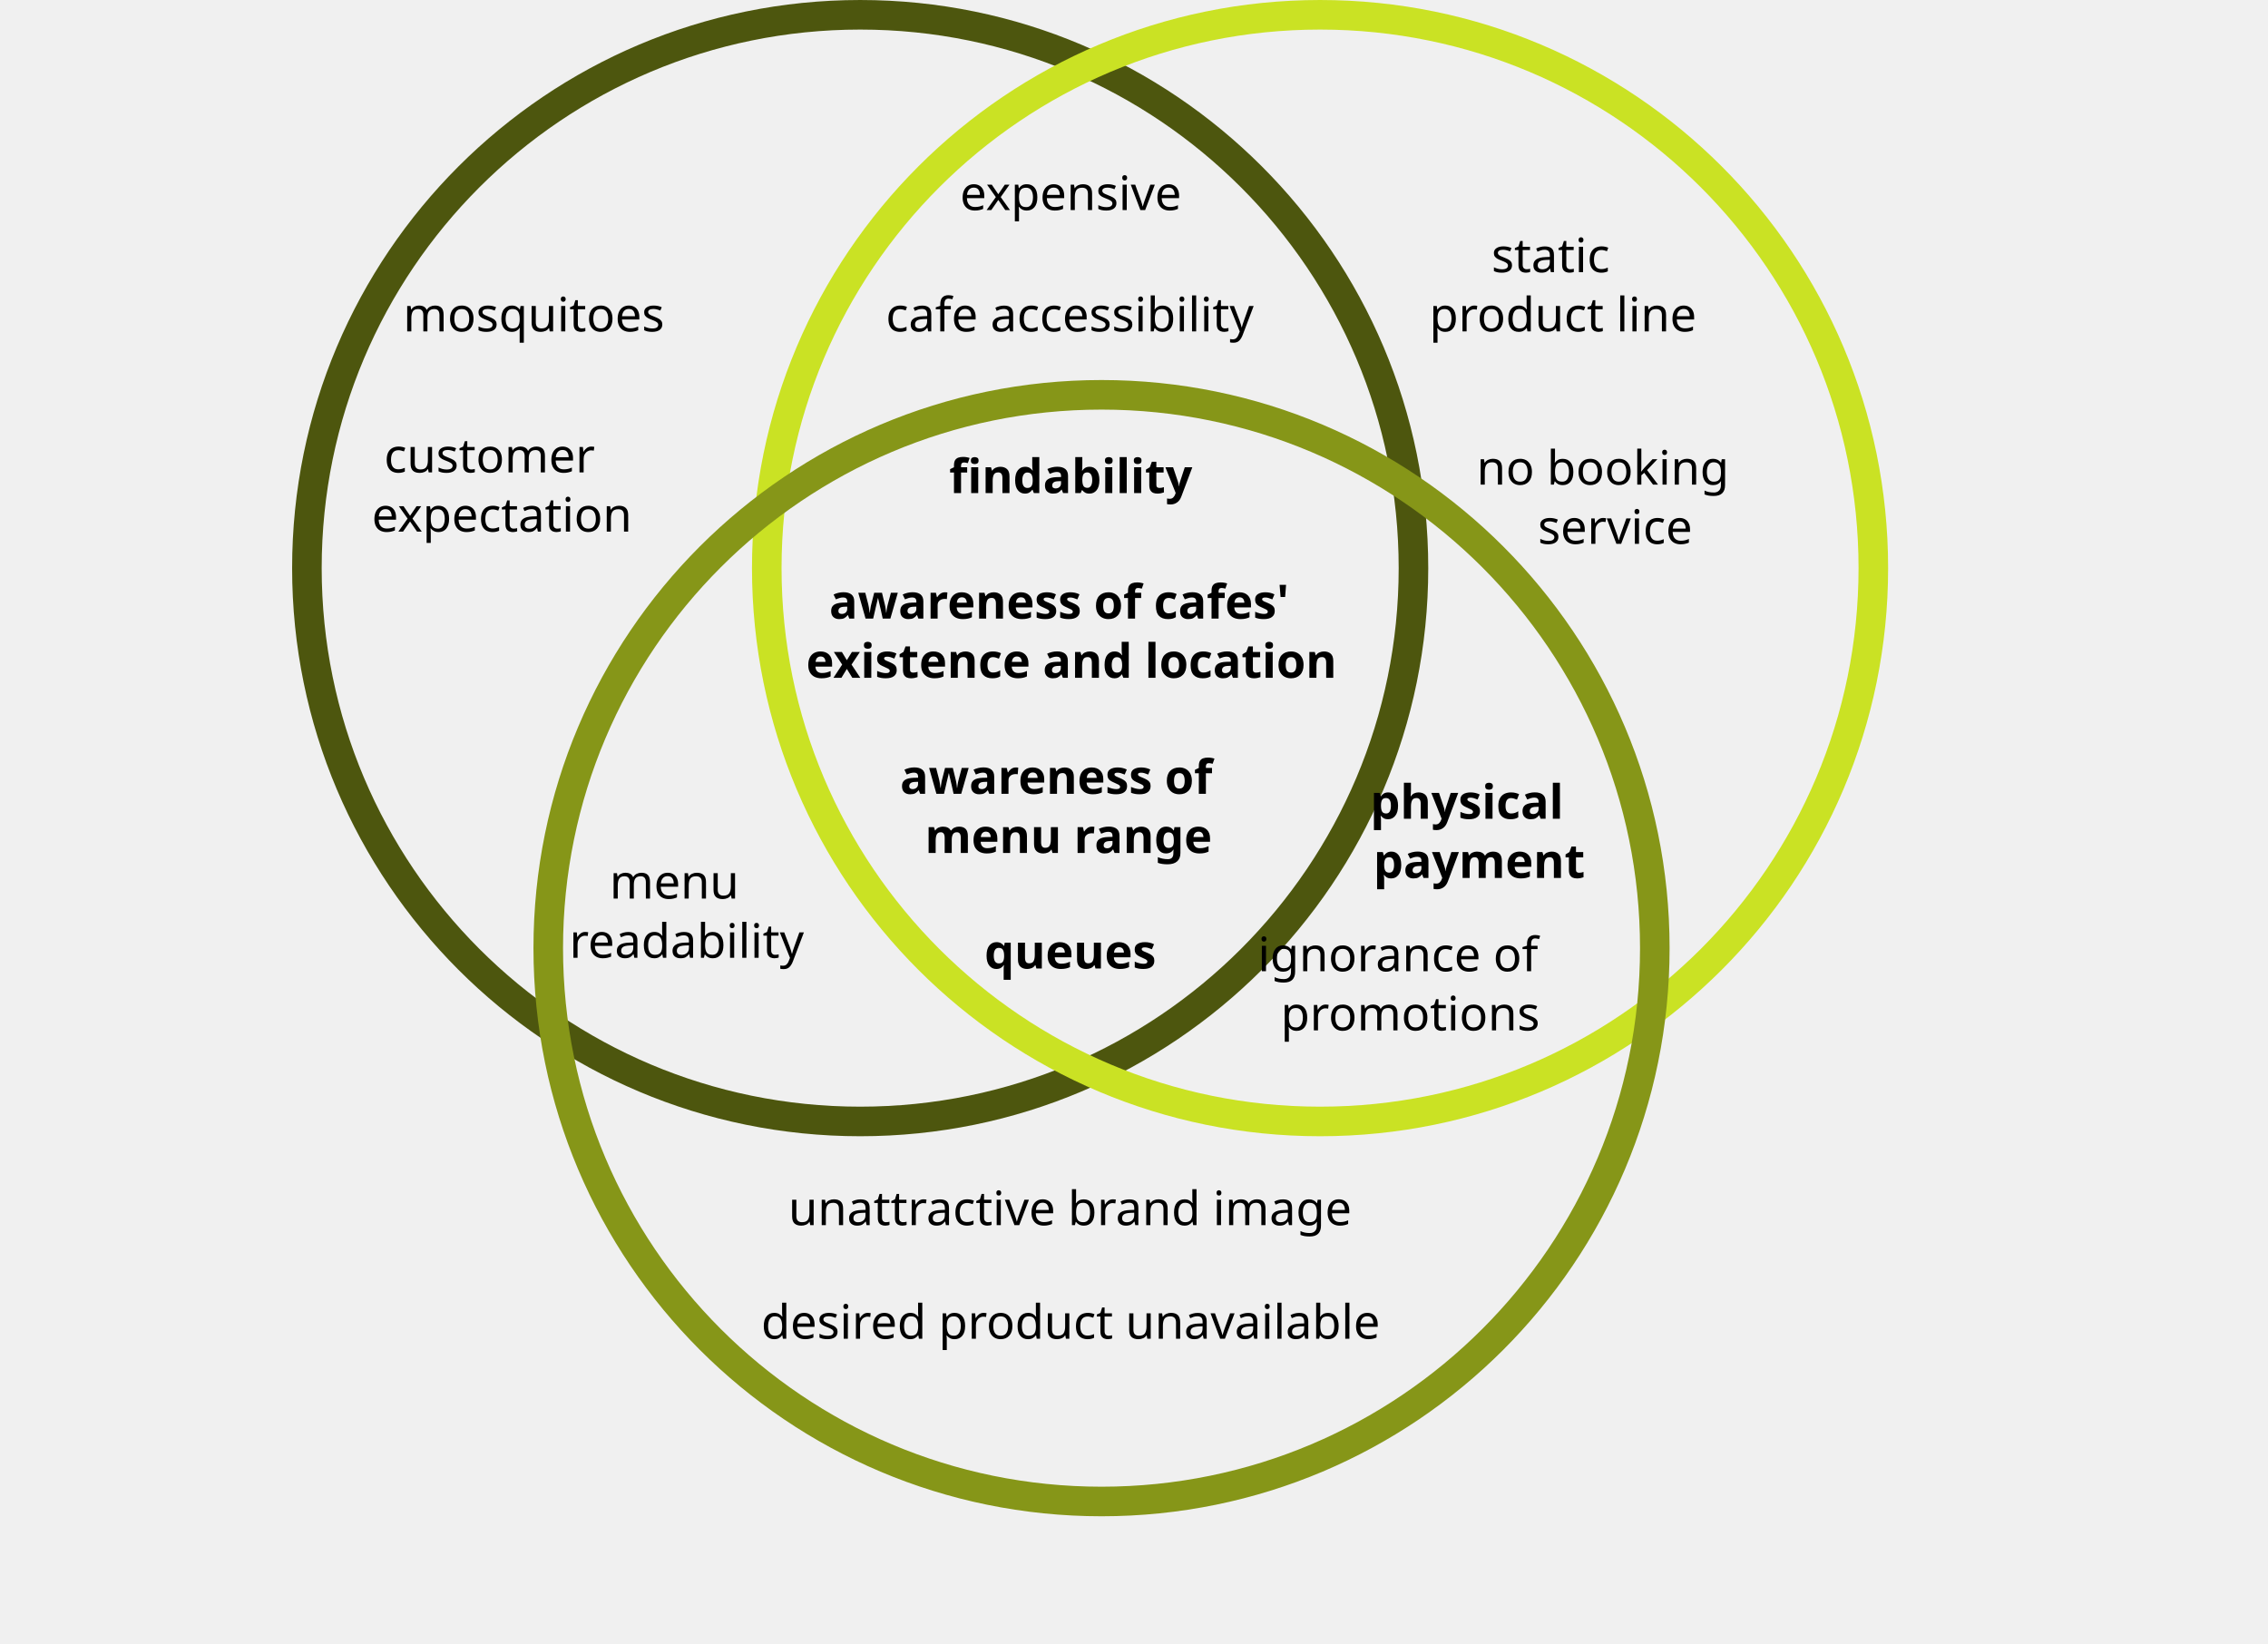
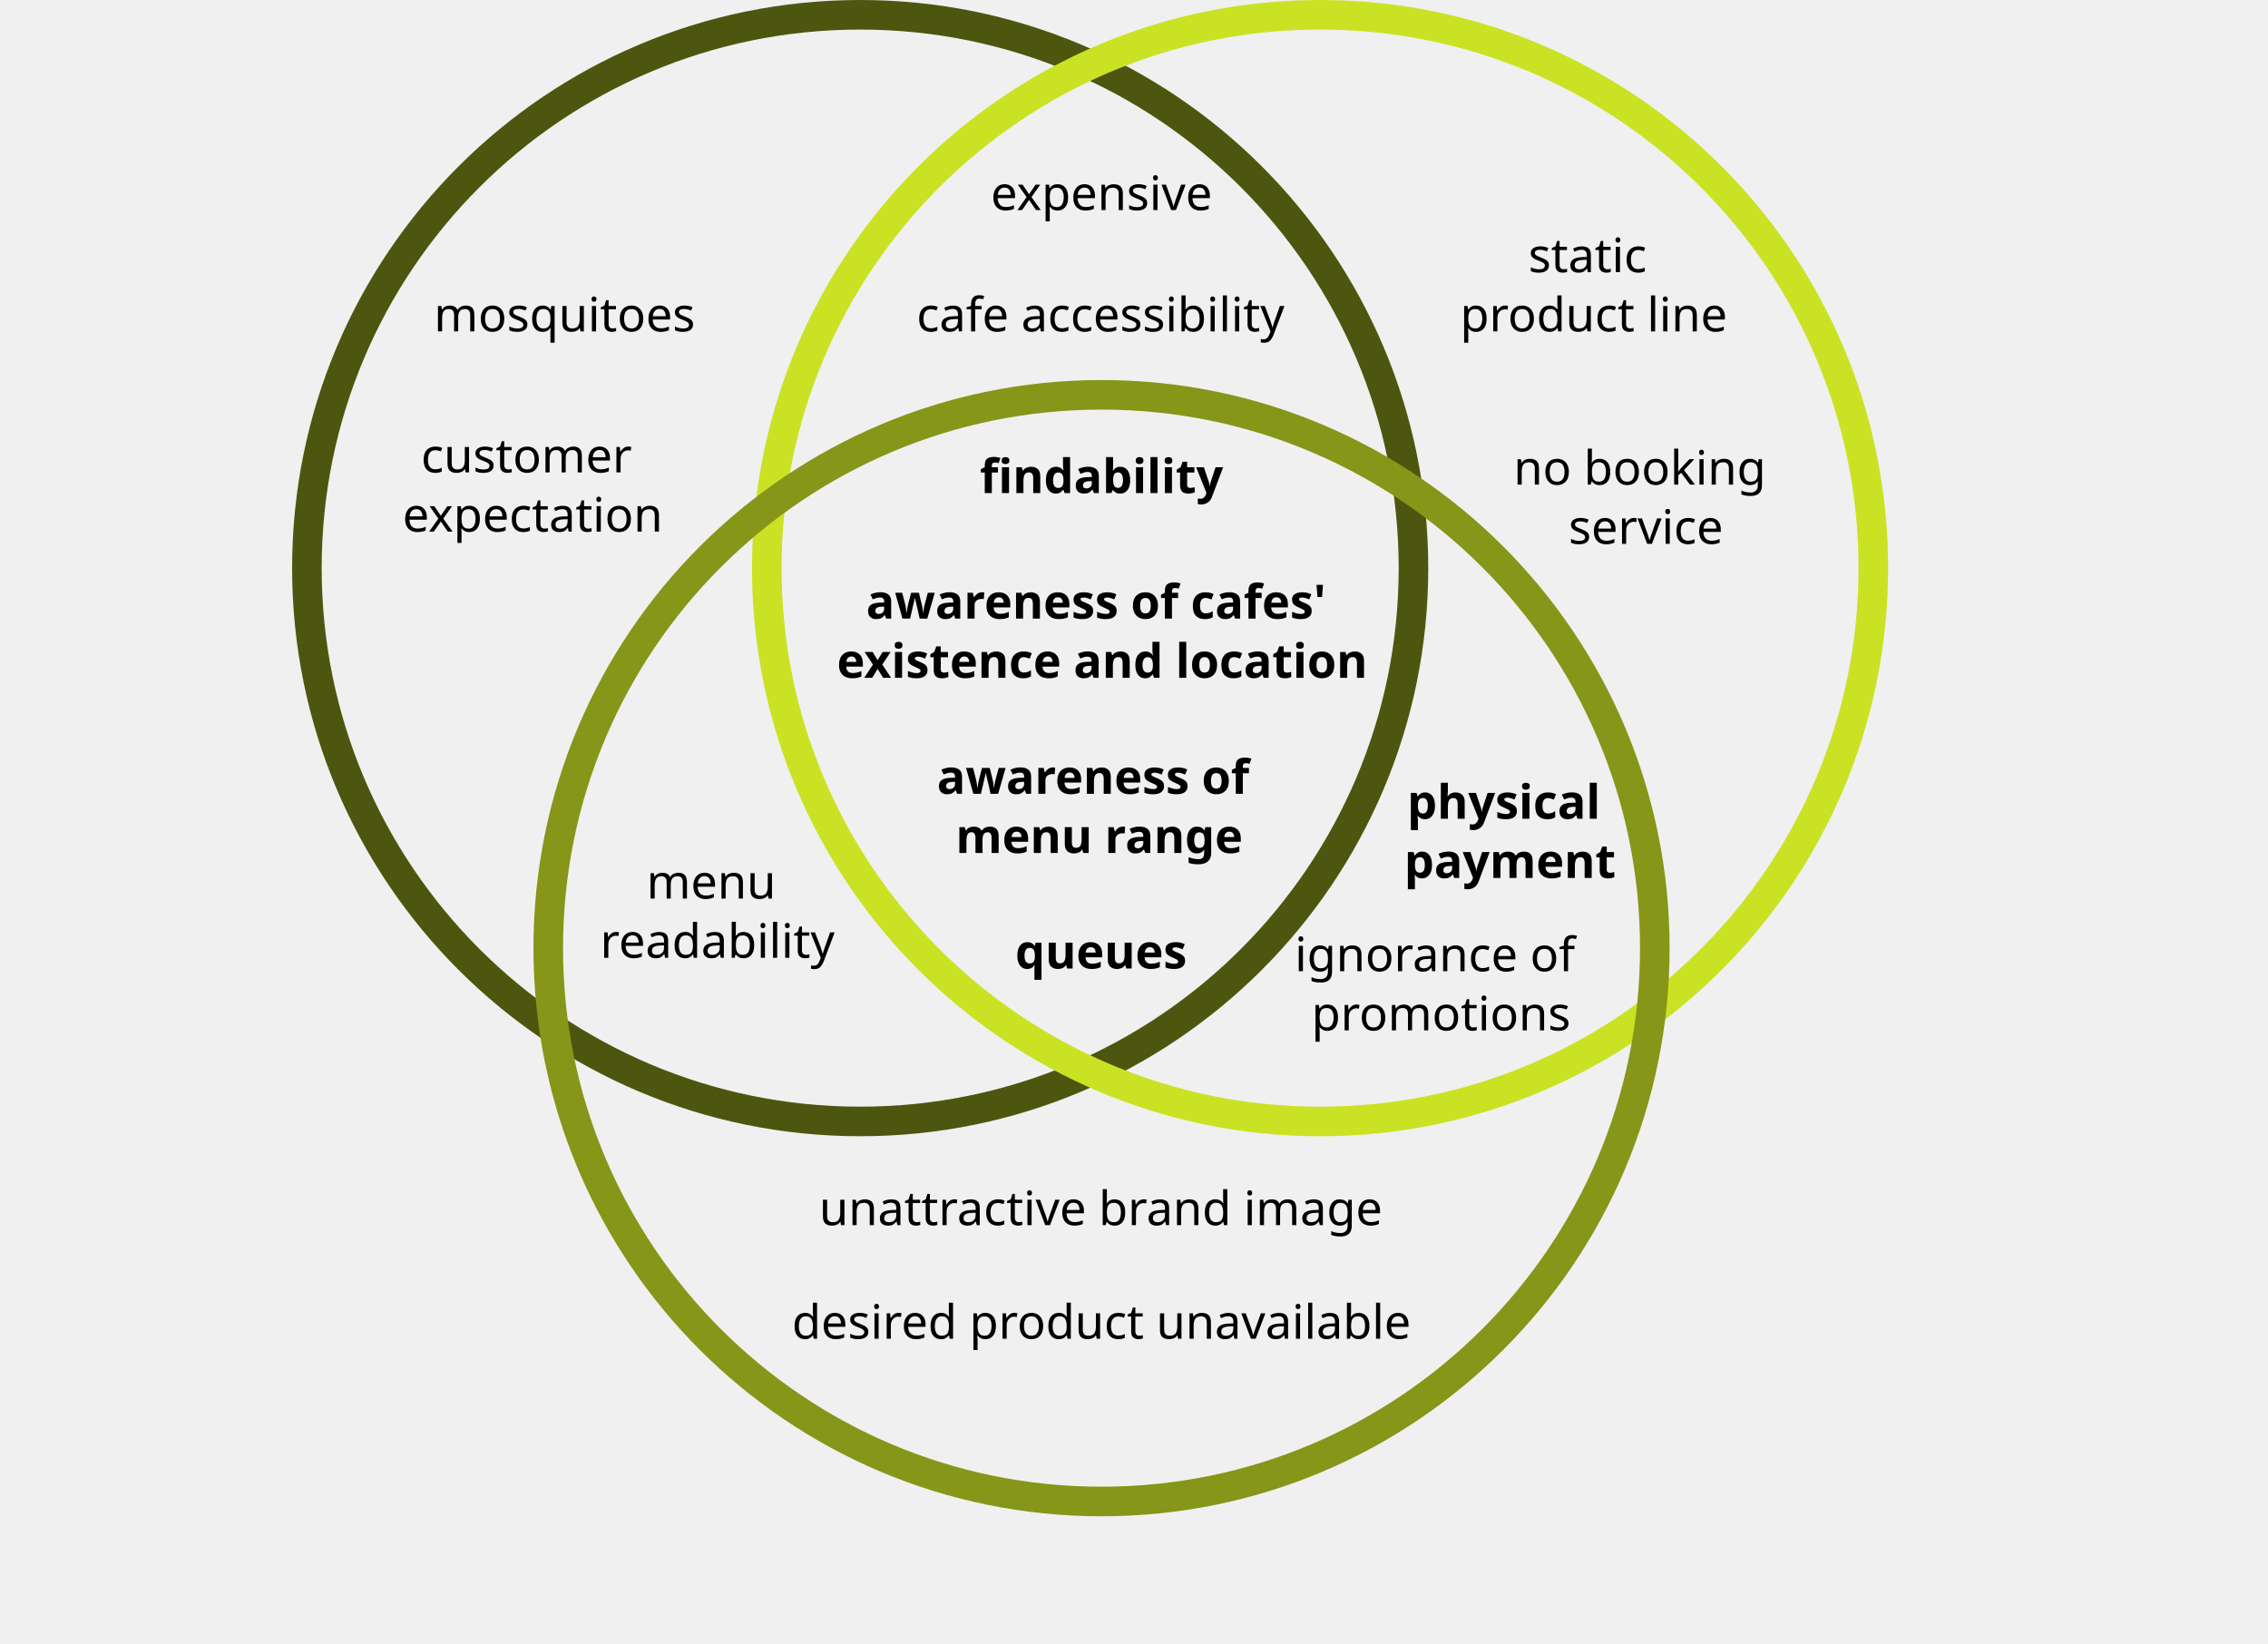
- <svg xmlns="http://www.w3.org/2000/svg" version="1.1" viewBox="0 0 718.648 520.593" stroke-miterlimit="10" id="svg4405" width="718.648" height="520.593" style="fill:none;stroke:none;stroke-linecap:square;stroke-miterlimit:10">
-   <defs id="defs4526" />
-   <clipPath id="g10f2262417_4_112.0">
-     <path d="M 0,0 960,0 960,540 0,540 0,0 Z" id="path4408" style="clip-rule:nonzero" />
-   </clipPath>
-   <flowRoot xml:space="preserve" id="flowRoot5106" style="font-style:normal;font-variant:normal;font-weight:normal;font-stretch:normal;font-size:30px;line-height:125%;font-family:'Fira Sans';-inkscape-font-specification:'Fira Sans, Normal';text-align:start;letter-spacing:0px;word-spacing:0px;writing-mode:lr-tb;text-anchor:start;fill:#869618;fill-opacity:1;stroke:none;stroke-width:1px;stroke-linecap:butt;stroke-linejoin:miter;stroke-opacity:1" transform="translate(186.0851,408.6017)">
-     <flowRegion id="flowRegion5108">
-       <rect id="rect5110" width="231.809" height="50.598" x="90.606" y="76.382" style="font-style:normal;font-variant:normal;font-weight:normal;font-stretch:normal;font-size:30px;line-height:125%;font-family:'Fira Sans';-inkscape-font-specification:'Fira Sans, Normal';text-align:start;writing-mode:lr-tb;text-anchor:start;fill:#869618;fill-opacity:1;stroke:none;stroke-opacity:1" />
+ <svg xmlns="http://www.w3.org/2000/svg" viewBox="0 0 718.648 520.593" stroke-miterlimit="10" width="718.648" height="520.593" fill="none" stroke-linecap="square">
+   <flowRoot xml:space="preserve" style="line-height:125%;-inkscape-font-specification:'Fira Sans, Normal';text-align:start" transform="translate(-127.334 -.204)" font-style="normal" font-variant="normal" font-weight="400" font-stretch="normal" font-size="30" font-family="Fira Sans" letter-spacing="0" word-spacing="0" writing-mode="lr-tb" text-anchor="start" fill="#000" fill-opacity="1" stroke="#4d560e" stroke-width="1" stroke-linecap="butt" stroke-linejoin="miter" stroke-opacity="1">
+     <flowRegion>
+       <path style="line-height:125%;-inkscape-font-specification:'Fira Sans, Normal';text-align:start" d="M127.083 76.382h156.5v52.951h-156.5z" />
    </flowRegion>
-     <flowPara id="flowPara5112">easy to fix</flowPara>
+     <flowPara>severe</flowPara>
  </flowRoot>
-   <flowRoot xml:space="preserve" id="flowRoot5114" style="font-style:normal;font-variant:normal;font-weight:normal;font-stretch:normal;font-size:30px;line-height:125%;font-family:'Fira Sans';-inkscape-font-specification:'Fira Sans, Normal';text-align:start;letter-spacing:0px;word-spacing:0px;writing-mode:lr-tb;text-anchor:start;fill:#000000;fill-opacity:1;stroke:#4d560e;stroke-width:1px;stroke-linecap:butt;stroke-linejoin:miter;stroke-opacity:1" transform="translate(-127.334,-0.2036936)">
-     <flowRegion id="flowRegion5116">
-       <rect id="rect5118" width="156.5" height="52.951" x="127.083" y="76.382" style="font-style:normal;font-variant:normal;font-weight:normal;font-stretch:normal;font-size:30px;line-height:125%;font-family:'Fira Sans';-inkscape-font-specification:'Fira Sans, Normal';text-align:start;writing-mode:lr-tb;text-anchor:start;stroke:#4d560e;stroke-opacity:1" />
+   <flowRoot xml:space="preserve" style="line-height:125%;-inkscape-font-specification:'Fira Sans, Normal';text-align:start" transform="translate(58.076 67.019)" font-style="normal" font-variant="normal" font-weight="400" font-stretch="normal" font-size="30" font-family="Fira Sans" letter-spacing="0" word-spacing="0" writing-mode="lr-tb" text-anchor="start" fill="#cae224" fill-opacity="1" stroke="none" stroke-width="1" stroke-linecap="butt" stroke-linejoin="miter" stroke-opacity="1">
+     <flowRegion>
+       <path style="line-height:125%;-inkscape-font-specification:'Fira Sans, Normal';text-align:start" d="M542.457 9.31h365.952v55.305H542.457z" />
    </flowRegion>
-     <flowPara id="flowPara5120">severe</flowPara>
+     <flowPara style="line-height:125%;-inkscape-font-specification:'Fira Sans, Normal';text-align:start" font-style="normal" font-variant="normal" font-weight="400" font-stretch="normal" font-size="30" font-family="Fira Sans" writing-mode="lr-tb" text-anchor="start" fill="#cae224" fill-opacity="1" stroke="none" stroke-opacity="1">frequent</flowPara>
  </flowRoot>
-   <flowRoot transform="translate(338.7519,-90.8563)" xml:space="preserve" id="flowRoot5114-6" style="font-style:normal;font-variant:normal;font-weight:normal;font-stretch:normal;font-size:40px;line-height:125%;font-family:'Fira Sans';-inkscape-font-specification:'Fira Sans, Normal';text-align:start;letter-spacing:0px;word-spacing:0px;writing-mode:lr-tb;text-anchor:start;fill:#000000;fill-opacity:1;stroke:#4d560e;stroke-width:1px;stroke-linecap:butt;stroke-linejoin:miter;stroke-opacity:1">
-     <flowRegion id="flowRegion5116-9">
-       <rect id="rect5118-3" width="156.5" height="52.951" x="127.083" y="76.382" style="font-style:normal;font-variant:normal;font-weight:normal;font-stretch:normal;font-size:40px;line-height:125%;font-family:'Fira Sans';-inkscape-font-specification:'Fira Sans, Normal';text-align:start;writing-mode:lr-tb;text-anchor:start;stroke:#4d560e;stroke-opacity:1" />
-     </flowRegion>
-     <flowPara id="flowPara5120-1">frequent</flowPara>
-   </flowRoot>
-   <flowRoot xml:space="preserve" id="flowRoot5146" style="font-style:normal;font-variant:normal;font-weight:normal;font-stretch:normal;font-size:30px;line-height:125%;font-family:'Fira Sans';-inkscape-font-specification:'Fira Sans, Normal';text-align:start;letter-spacing:0px;word-spacing:0px;writing-mode:lr-tb;text-anchor:start;fill:#cae224;fill-opacity:1;stroke:none;stroke-width:1px;stroke-linecap:butt;stroke-linejoin:miter;stroke-opacity:1" transform="translate(58.0762,67.01857)">
-     <flowRegion id="flowRegion5148">
-       <rect id="rect5150" width="365.952" height="55.305" x="542.457" y="9.31" style="font-style:normal;font-variant:normal;font-weight:normal;font-stretch:normal;font-size:30px;line-height:125%;font-family:'Fira Sans';-inkscape-font-specification:'Fira Sans, Normal';text-align:start;writing-mode:lr-tb;text-anchor:start;fill:#cae224;fill-opacity:1;stroke:none;stroke-opacity:1" />
-     </flowRegion>
-     <flowPara id="flowPara5152" style="font-style:normal;font-variant:normal;font-weight:normal;font-stretch:normal;font-size:30px;line-height:125%;font-family:'Fira Sans';-inkscape-font-specification:'Fira Sans, Normal';text-align:start;writing-mode:lr-tb;text-anchor:start;fill:#cae224;fill-opacity:1;stroke:none;stroke-opacity:1">frequent</flowPara>
-   </flowRoot>
-   <flowRoot xml:space="preserve" id="flowRoot5154" style="font-style:normal;font-weight:normal;font-size:40px;line-height:125%;font-family:sans-serif;letter-spacing:0px;word-spacing:0px;fill:#000000;fill-opacity:1;stroke:none;stroke-width:1px;stroke-linecap:butt;stroke-linejoin:miter;stroke-opacity:1" transform="translate(-163.8115,-14.19265)">
-     <flowRegion id="flowRegion5156">
-       <rect id="rect5158" width="171.798" height="43.538" x="187.095" y="19.901" />
-     </flowRegion>
-     <flowPara id="flowPara5160">mos</flowPara>
-   </flowRoot>
-   <g id="layer2" transform="translate(-163.8115,-14.19265)">
-     <circle style="opacity:1;fill:#ffffff;fill-opacity:0;stroke:#4d560e;stroke-width:9.37;stroke-miterlimit:10;stroke-dasharray:none;stroke-opacity:1" id="path5074" cx="436.373" cy="194.193" r="175.315" />
-     <circle style="opacity:1;fill:#ffffff;fill-opacity:0;stroke:#cae224;stroke-width:9.37;stroke-miterlimit:10;stroke-dasharray:none;stroke-opacity:1" id="path5074-6" cx="582.088" cy="194.193" r="175.315" />
-     <circle style="opacity:1;fill:#ffffff;fill-opacity:0;stroke:#869618;stroke-width:9.37;stroke-miterlimit:10;stroke-dasharray:none;stroke-opacity:1" id="path5074-6-5" cx="512.846" cy="314.599" r="175.315" />
+   <g transform="translate(-163.812 -14.193)" fill="none" stroke-width="9.37">
+     <circle cx="436.373" cy="194.193" r="175.315" stroke="#4d560e" />
+     <circle cx="582.088" cy="194.193" r="175.315" stroke="#cae224" />
+     <circle cx="512.846" cy="314.599" r="175.315" stroke="#869618" />
  </g>
-   <g id="layer1" style="display:inline" transform="translate(-163.8115,-14.19265)">
-     <text xml:space="preserve" style="font-style:normal;font-variant:normal;font-weight:normal;font-stretch:normal;font-size:15px;line-height:125%;font-family:'Fira Sans';-inkscape-font-specification:'Fira Sans, Normal';text-align:center;letter-spacing:0px;word-spacing:0px;writing-mode:lr-tb;text-anchor:middle;display:inline;fill:#000000;fill-opacity:1;stroke:none;stroke-width:1px;stroke-linecap:butt;stroke-linejoin:miter;stroke-opacity:1" x="620.423" y="321.906" id="text5162-9-8">
-       <tspan id="tspan5289" x="620.423" y="321.906">ignorance of</tspan>
-       <tspan x="620.423" y="340.656" id="tspan5385">promotions</tspan>
+   <g letter-spacing="0" word-spacing="0" fill="#000" stroke-linecap="butt">
+     <text style="line-height:125%;-inkscape-font-specification:'Fira Sans, Normal';text-align:center" x="620.423" y="321.906" font-weight="400" font-size="15" font-family="Fira Sans" text-anchor="middle" transform="translate(-163.812 -14.193)">
+       <tspan x="620.423" y="321.906">ignorance of</tspan>
+       <tspan x="620.423" y="340.656">promotions</tspan>
    </text>
-     <text xml:space="preserve" style="font-style:normal;font-variant:normal;font-weight:normal;font-stretch:normal;font-size:15px;line-height:125%;font-family:'Fira Sans';-inkscape-font-specification:'Fira Sans, Normal';text-align:center;letter-spacing:0px;word-spacing:0px;writing-mode:lr-tb;text-anchor:middle;display:inline;fill:#000000;fill-opacity:1;stroke:none;stroke-width:1px;stroke-linecap:butt;stroke-linejoin:miter;stroke-opacity:1" x="342.7" y="119.187" id="text5162">
-       <tspan id="tspan5164" x="342.7" y="119.187">mosquitoes</tspan>
+     <text style="line-height:125%;-inkscape-font-specification:'Fira Sans, Normal';text-align:center" x="342.7" y="119.187" font-weight="400" font-size="15" font-family="Fira Sans" text-anchor="middle" transform="translate(-163.812 -14.193)">
+       <tspan x="342.7" y="119.187">mosquitoes</tspan>
    </text>
-     <text xml:space="preserve" style="font-style:normal;font-variant:normal;font-weight:normal;font-stretch:normal;font-size:15px;line-height:125%;font-family:'Fira Sans';-inkscape-font-specification:'Fira Sans, Normal';text-align:center;letter-spacing:0px;word-spacing:0px;writing-mode:lr-tb;text-anchor:middle;display:inline;fill:#000000;fill-opacity:1;stroke:none;stroke-width:1px;stroke-linecap:butt;stroke-linejoin:miter;stroke-opacity:1" x="332.589" y="163.869" id="text5162-9">
-       <tspan id="tspan5209" x="332.589" y="163.869">customer</tspan>
-       <tspan x="332.589" y="182.619" id="tspan5383">expectation</tspan>
+     <text style="line-height:125%;-inkscape-font-specification:'Fira Sans, Normal';text-align:center" x="332.589" y="163.869" font-weight="400" font-size="15" font-family="Fira Sans" text-anchor="middle" transform="translate(-163.812 -14.193)">
+       <tspan x="332.589" y="163.869">customer</tspan>
+       <tspan x="332.589" y="182.619">expectation</tspan>
    </text>
-     <text xml:space="preserve" style="font-style:normal;font-variant:normal;font-weight:normal;font-stretch:normal;font-size:15px;line-height:125%;font-family:'Fira Sans';-inkscape-font-specification:'Fira Sans, Normal';text-align:center;letter-spacing:0px;word-spacing:0px;writing-mode:lr-tb;text-anchor:middle;display:inline;fill:#000000;fill-opacity:1;stroke:none;stroke-width:1px;stroke-linecap:butt;stroke-linejoin:miter;stroke-opacity:1" x="512.851" y="80.745" id="text5162-9-0">
-       <tspan id="tspan5229" x="512.851" y="80.745">expensive</tspan>
+     <text style="line-height:125%;-inkscape-font-specification:'Fira Sans, Normal';text-align:center" x="512.851" y="80.745" font-weight="400" font-size="15" font-family="Fira Sans" text-anchor="middle" transform="translate(-163.812 -14.193)">
+       <tspan x="512.851" y="80.745">expensive</tspan>
    </text>
-     <text xml:space="preserve" style="font-style:normal;font-variant:normal;font-weight:normal;font-stretch:normal;font-size:15px;line-height:125%;font-family:'Fira Sans';-inkscape-font-specification:'Fira Sans, Normal';text-align:center;letter-spacing:0px;word-spacing:0px;writing-mode:lr-tb;text-anchor:middle;display:inline;fill:#000000;fill-opacity:1;stroke:none;stroke-width:1px;stroke-linecap:butt;stroke-linejoin:miter;stroke-opacity:1" x="512.524" y="119.187" id="text5162-9-9">
-       <tspan id="tspan5239" x="512.524" y="119.187">cafe accessibility</tspan>
+     <text style="line-height:125%;-inkscape-font-specification:'Fira Sans, Normal';text-align:center" x="512.524" y="119.187" font-weight="400" font-size="15" font-family="Fira Sans" text-anchor="middle" transform="translate(-163.812 -14.193)">
+       <tspan x="512.524" y="119.187">cafe accessibility</tspan>
    </text>
-     <text xml:space="preserve" style="font-style:normal;font-variant:normal;font-weight:bold;font-stretch:normal;font-size:15px;line-height:125%;font-family:'Fira Sans';-inkscape-font-specification:'Fira Sans, Bold';text-align:center;letter-spacing:0px;word-spacing:0px;writing-mode:lr-tb;text-anchor:middle;display:inline;fill:#000000;fill-opacity:1;stroke:none;stroke-width:1px;stroke-linecap:butt;stroke-linejoin:miter;stroke-opacity:1" x="512.847" y="170.424" id="text5162-9-7">
-       <tspan id="tspan5249" x="512.847" y="170.424">findability</tspan>
+     <text style="line-height:125%;-inkscape-font-specification:'Fira Sans, Bold';text-align:center" x="512.847" y="170.424" font-weight="700" font-size="15" font-family="Fira Sans" text-anchor="middle" transform="translate(-163.812 -14.193)">
+       <tspan x="512.847" y="170.424">findability</tspan>
    </text>
-     <text xml:space="preserve" style="font-style:normal;font-variant:normal;font-weight:bold;font-stretch:normal;font-size:15px;line-height:125%;font-family:'Fira Sans';-inkscape-font-specification:'Fira Sans, Bold';text-align:center;letter-spacing:0px;word-spacing:0px;writing-mode:lr-tb;text-anchor:middle;display:inline;fill:#000000;fill-opacity:1;stroke:none;stroke-width:1px;stroke-linecap:butt;stroke-linejoin:miter;stroke-opacity:1" x="513.072" y="210.19" id="text5162-9-03">
-       <tspan id="tspan5259" x="513.072" y="210.19">awareness of cafes'</tspan>
-       <tspan x="513.072" y="228.94" id="tspan5377">existence and location</tspan>
+     <text style="line-height:125%;-inkscape-font-specification:'Fira Sans, Bold';text-align:center" x="513.072" y="210.19" font-weight="700" font-size="15" font-family="Fira Sans" text-anchor="middle" transform="translate(-163.812 -14.193)">
+       <tspan x="513.072" y="210.19">awareness of cafes'</tspan>
+       <tspan x="513.072" y="228.94">existence and location</tspan>
    </text>
-     <text xml:space="preserve" style="font-style:normal;font-variant:normal;font-weight:bold;font-stretch:normal;font-size:15px;line-height:125%;font-family:'Fira Sans';-inkscape-font-specification:'Fira Sans, Bold';text-align:center;letter-spacing:0px;word-spacing:0px;writing-mode:lr-tb;text-anchor:middle;display:inline;fill:#000000;fill-opacity:1;stroke:none;stroke-width:1px;stroke-linecap:butt;stroke-linejoin:miter;stroke-opacity:1" x="512.13" y="265.691" id="text5162-9-95">
-       <tspan id="tspan5269" x="512.13" y="265.691">awareness of</tspan>
-       <tspan x="512.13" y="284.441" id="tspan5389">menu range</tspan>
+     <text style="line-height:125%;-inkscape-font-specification:'Fira Sans, Bold';text-align:center" x="512.13" y="265.691" font-weight="700" font-size="15" font-family="Fira Sans" text-anchor="middle" transform="translate(-163.812 -14.193)">
+       <tspan x="512.13" y="265.691">awareness of</tspan>
+       <tspan x="512.13" y="284.441">menu range</tspan>
    </text>
-     <text xml:space="preserve" style="font-style:normal;font-variant:normal;font-weight:bold;font-stretch:normal;font-size:15px;line-height:125%;font-family:'Fira Sans';-inkscape-font-specification:'Fira Sans, Bold';text-align:center;letter-spacing:0px;word-spacing:0px;writing-mode:lr-tb;text-anchor:middle;display:inline;fill:#000000;fill-opacity:1;stroke:none;stroke-width:1px;stroke-linecap:butt;stroke-linejoin:miter;stroke-opacity:1" x="512.693" y="321.042" id="text5162-9-3">
-       <tspan id="tspan5279" x="512.693" y="321.042">queues</tspan>
+     <text style="line-height:125%;-inkscape-font-specification:'Fira Sans, Bold';text-align:center" x="512.693" y="321.042" font-weight="700" font-size="15" font-family="Fira Sans" text-anchor="middle" transform="translate(-163.812 -14.193)">
+       <tspan x="512.693" y="321.042">queues</tspan>
    </text>
-     <text xml:space="preserve" style="font-style:normal;font-variant:normal;font-weight:bold;font-stretch:normal;font-size:15px;line-height:125%;font-family:'Fira Sans';-inkscape-font-specification:'Fira Sans, Bold';text-align:center;letter-spacing:0px;word-spacing:0px;writing-mode:lr-tb;text-anchor:middle;display:inline;fill:#000000;fill-opacity:1;stroke:none;stroke-width:1px;stroke-linecap:butt;stroke-linejoin:miter;stroke-opacity:1" x="642.273" y="273.6" id="text5162-9-01">
-       <tspan id="tspan5299" x="642.273" y="273.6">physical</tspan>
-       <tspan x="642.273" y="292.35" id="tspan5405">payment</tspan>
+     <text style="line-height:125%;-inkscape-font-specification:'Fira Sans, Bold';text-align:center" x="642.273" y="273.6" font-weight="700" font-size="15" font-family="Fira Sans" text-anchor="middle" transform="translate(-163.812 -14.193)">
+       <tspan x="642.273" y="273.6">physical</tspan>
+       <tspan x="642.273" y="292.35">payment</tspan>
    </text>
-     <text xml:space="preserve" style="font-style:normal;font-variant:normal;font-weight:normal;font-stretch:normal;font-size:15px;line-height:125%;font-family:'Fira Sans';-inkscape-font-specification:'Fira Sans, Normal';text-align:center;letter-spacing:0px;word-spacing:0px;writing-mode:lr-tb;text-anchor:middle;display:inline;fill:#000000;fill-opacity:1;stroke:none;stroke-width:1px;stroke-linecap:butt;stroke-linejoin:miter;stroke-opacity:1" x="685.343" y="167.739" id="text5162-9-1">
-       <tspan id="tspan5375" x="685.343" y="167.739">no booking</tspan>
-       <tspan x="685.343" y="186.489" id="tspan5391">service</tspan>
+     <text style="line-height:125%;-inkscape-font-specification:'Fira Sans, Normal';text-align:center" x="685.343" y="167.739" font-weight="400" font-size="15" font-family="Fira Sans" text-anchor="middle" transform="translate(-163.812 -14.193)">
+       <tspan x="685.343" y="167.739">no booking</tspan>
+       <tspan x="685.343" y="186.489">service</tspan>
    </text>
-     <text xml:space="preserve" style="font-style:normal;font-variant:normal;font-weight:normal;font-stretch:normal;font-size:15px;line-height:125%;font-family:'Fira Sans';-inkscape-font-specification:'Fira Sans, Normal';text-align:center;letter-spacing:0px;word-spacing:0px;writing-mode:lr-tb;text-anchor:middle;display:inline;fill:#000000;fill-opacity:1;stroke:none;stroke-width:1px;stroke-linecap:butt;stroke-linejoin:miter;stroke-opacity:1" x="512.624" y="402.364" id="text5162-9-34">
-       <tspan id="tspan5319" x="512.624" y="402.364">unattractive brand image</tspan>
+     <text style="line-height:125%;-inkscape-font-specification:'Fira Sans, Normal';text-align:center" x="512.624" y="402.364" font-weight="400" font-size="15" font-family="Fira Sans" text-anchor="middle" transform="translate(-163.812 -14.193)">
+       <tspan x="512.624" y="402.364">unattractive brand image</tspan>
    </text>
-     <text xml:space="preserve" style="font-style:normal;font-variant:normal;font-weight:normal;font-stretch:normal;font-size:15px;line-height:125%;font-family:'Fira Sans';-inkscape-font-specification:'Fira Sans, Normal';text-align:center;letter-spacing:0px;word-spacing:0px;writing-mode:lr-tb;text-anchor:middle;display:inline;fill:#000000;fill-opacity:1;stroke:none;stroke-width:1px;stroke-linecap:butt;stroke-linejoin:miter;stroke-opacity:1" x="512.817" y="438.341" id="text5162-9-05">
-       <tspan id="tspan5353" x="512.817" y="438.341">desired product unavailable</tspan>
+     <text style="line-height:125%;-inkscape-font-specification:'Fira Sans, Normal';text-align:center" x="512.817" y="438.341" font-weight="400" font-size="15" font-family="Fira Sans" text-anchor="middle" transform="translate(-163.812 -14.193)">
+       <tspan x="512.817" y="438.341">desired product unavailable</tspan>
    </text>
-     <text xml:space="preserve" style="font-style:normal;font-variant:normal;font-weight:normal;font-stretch:normal;font-size:15px;line-height:125%;font-family:'Fira Sans';-inkscape-font-specification:'Fira Sans, Normal';text-align:center;letter-spacing:0px;word-spacing:0px;writing-mode:lr-tb;text-anchor:middle;display:inline;fill:#000000;fill-opacity:1;stroke:none;stroke-width:1px;stroke-linecap:butt;stroke-linejoin:miter;stroke-opacity:1" x="391.128" y="298.898" id="text5162-9-98">
-       <tspan id="tspan5363" x="391.128" y="298.898">menu</tspan>
-       <tspan x="391.128" y="317.648" id="tspan5387">readability</tspan>
+     <text style="line-height:125%;-inkscape-font-specification:'Fira Sans, Normal';text-align:center" x="391.128" y="298.898" font-weight="400" font-size="15" font-family="Fira Sans" text-anchor="middle" transform="translate(-163.812 -14.193)">
+       <tspan x="391.128" y="298.898">menu</tspan>
+       <tspan x="391.128" y="317.648">readability</tspan>
    </text>
-     <text xml:space="preserve" style="font-style:normal;font-variant:normal;font-weight:normal;font-stretch:normal;font-size:15px;line-height:125%;font-family:'Fira Sans';-inkscape-font-specification:'Fira Sans, Normal';text-align:center;letter-spacing:0px;word-spacing:0px;writing-mode:lr-tb;text-anchor:middle;display:inline;fill:#000000;fill-opacity:1;stroke:none;stroke-width:1px;stroke-linecap:butt;stroke-linejoin:miter;stroke-opacity:1" x="668.803" y="100.437" id="text5162-9-94">
-       <tspan x="668.803" y="100.437" id="tspan5399">static</tspan>
-       <tspan x="668.803" y="119.187" id="tspan5403">product line</tspan>
+     <text style="line-height:125%;-inkscape-font-specification:'Fira Sans, Normal';text-align:center" x="668.803" y="100.437" font-weight="400" font-size="15" font-family="Fira Sans" text-anchor="middle" transform="translate(-163.812 -14.193)">
+       <tspan x="668.803" y="100.437">static</tspan>
+       <tspan x="668.803" y="119.187">product line</tspan>
    </text>
-     <text xml:space="preserve" style="font-style:normal;font-weight:normal;font-size:40px;line-height:125%;font-family:sans-serif;letter-spacing:0px;word-spacing:0px;fill:#000000;fill-opacity:1;stroke:none;stroke-width:1px;stroke-linecap:butt;stroke-linejoin:miter;stroke-opacity:1" x="627.739" y="98.621" id="text5393">
-       <tspan id="tspan5395" x="627.739" y="98.621" />
-       <tspan x="627.739" y="148.621" id="tspan5397" />
-     </text>
+     <text style="line-height:125%" x="627.739" y="98.621" font-weight="400" font-size="40" font-family="sans-serif" transform="translate(-163.812 -14.193)" />
  </g>
</svg>
